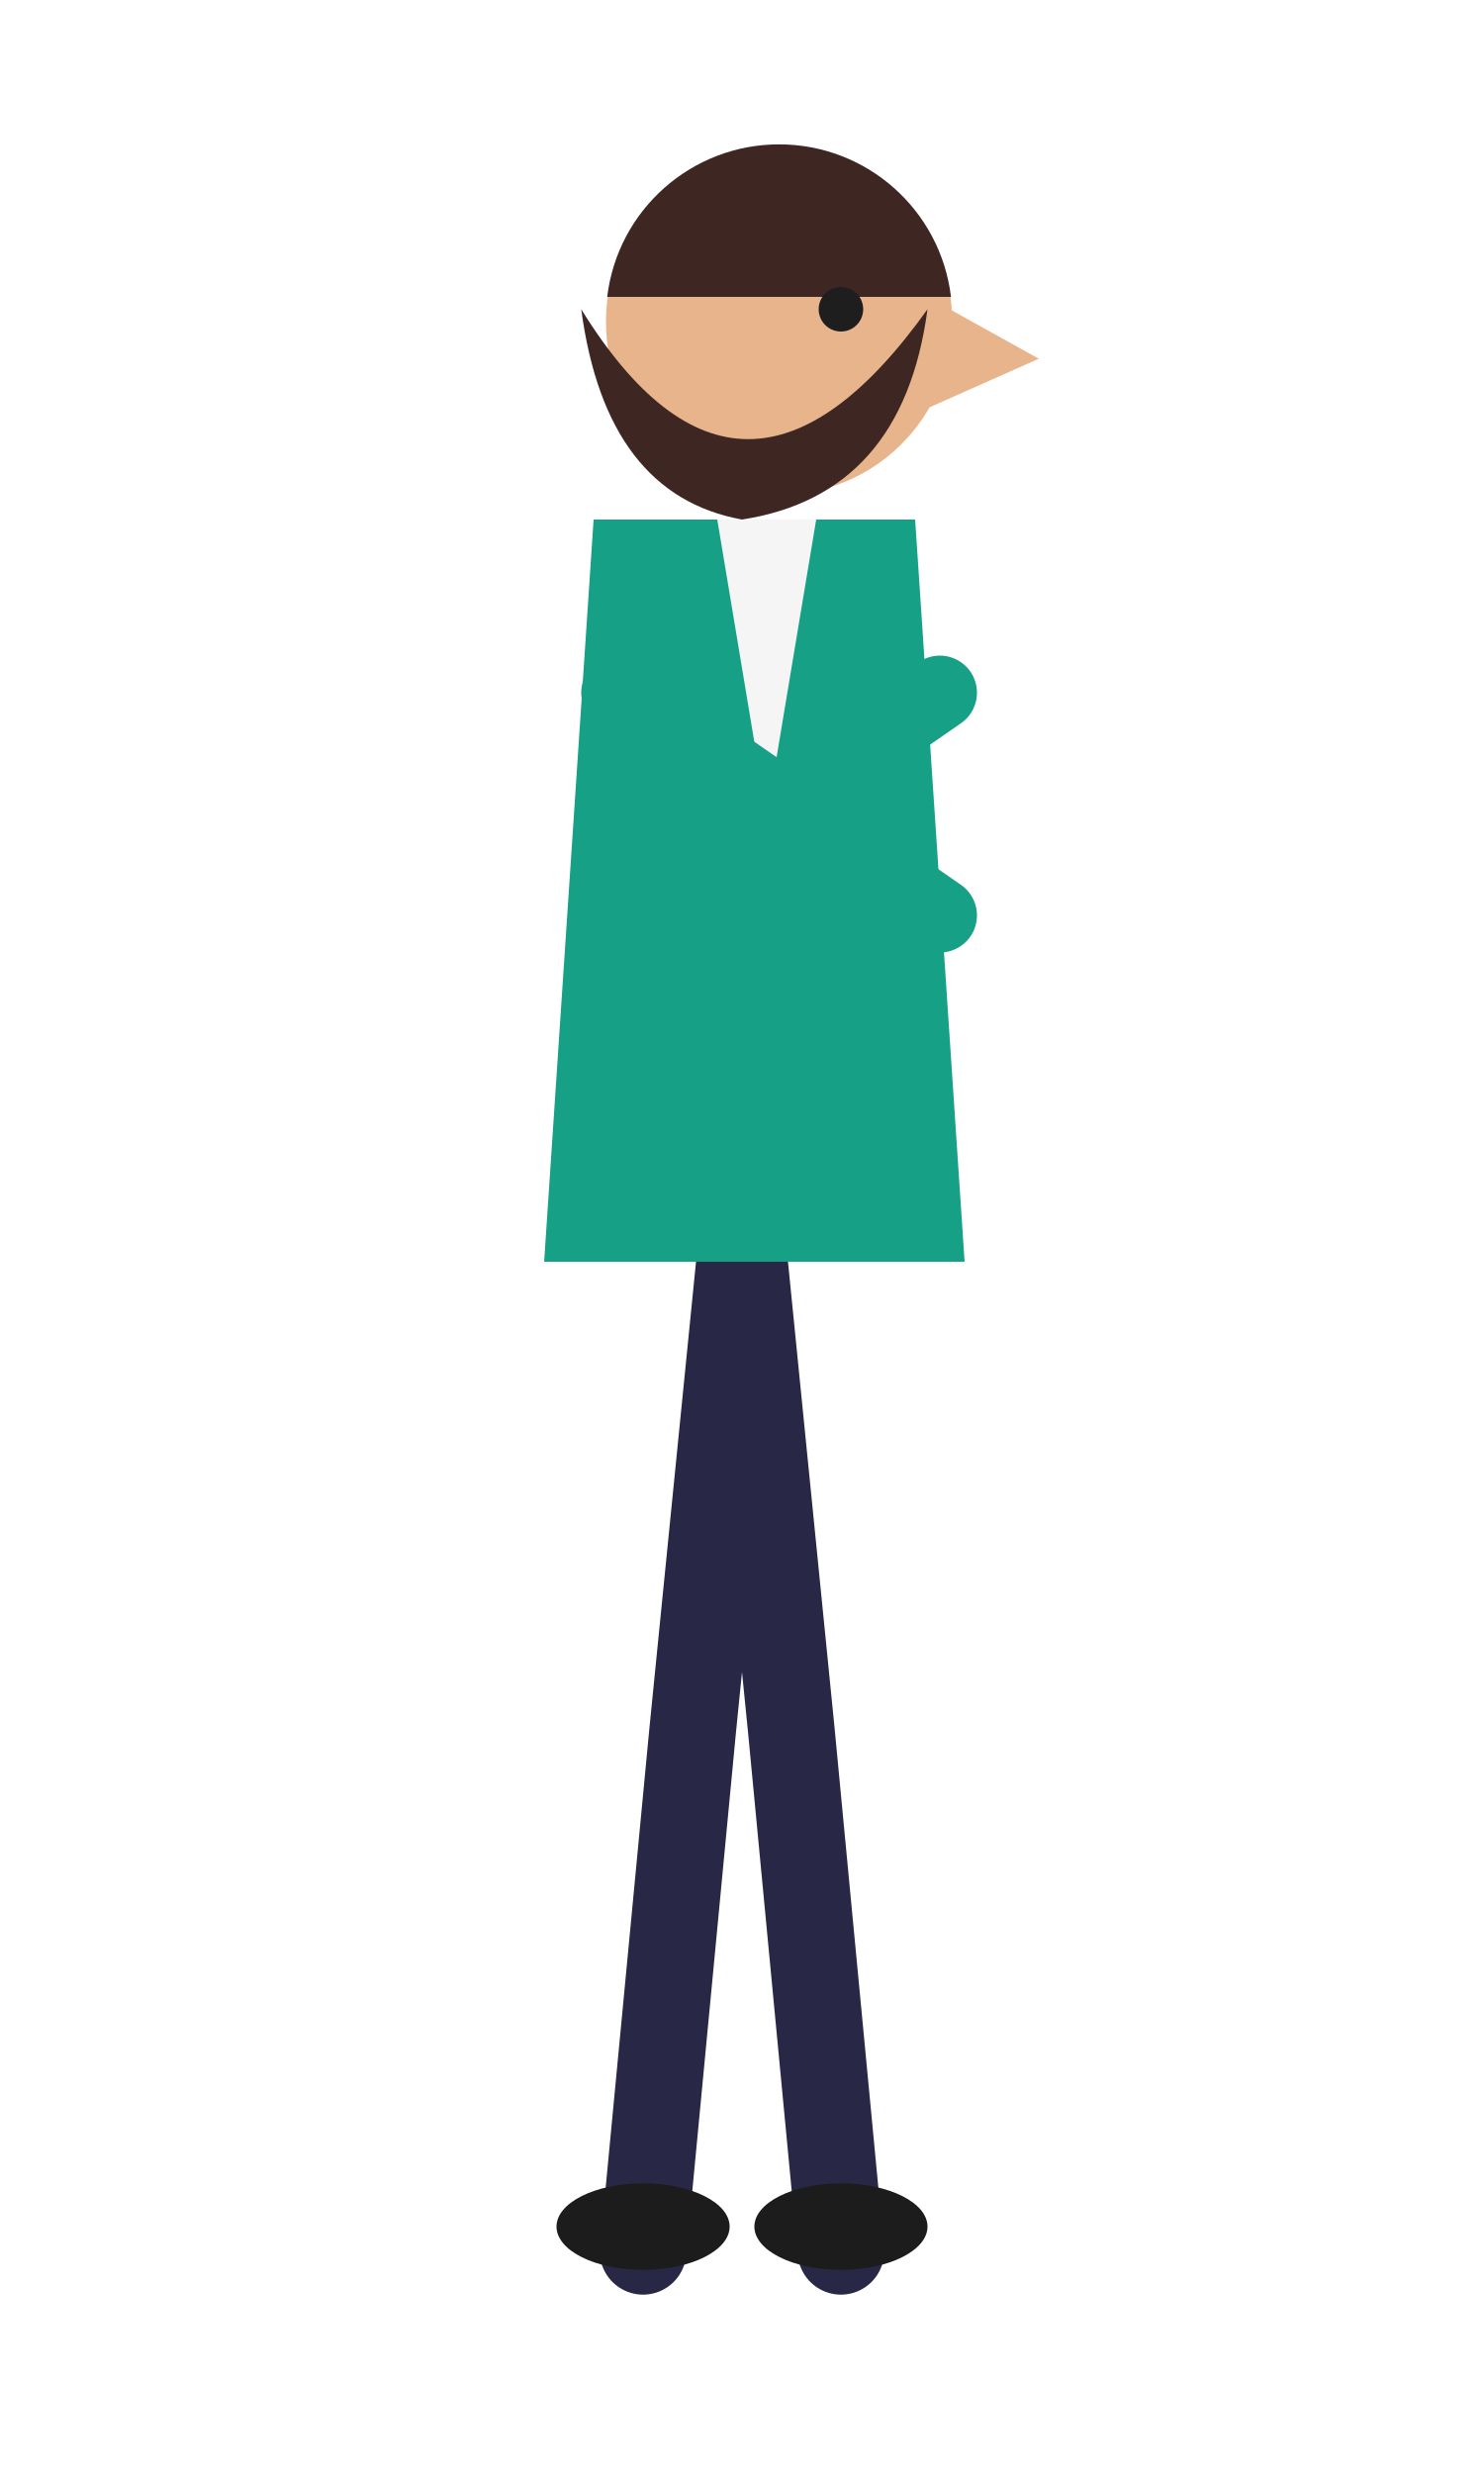
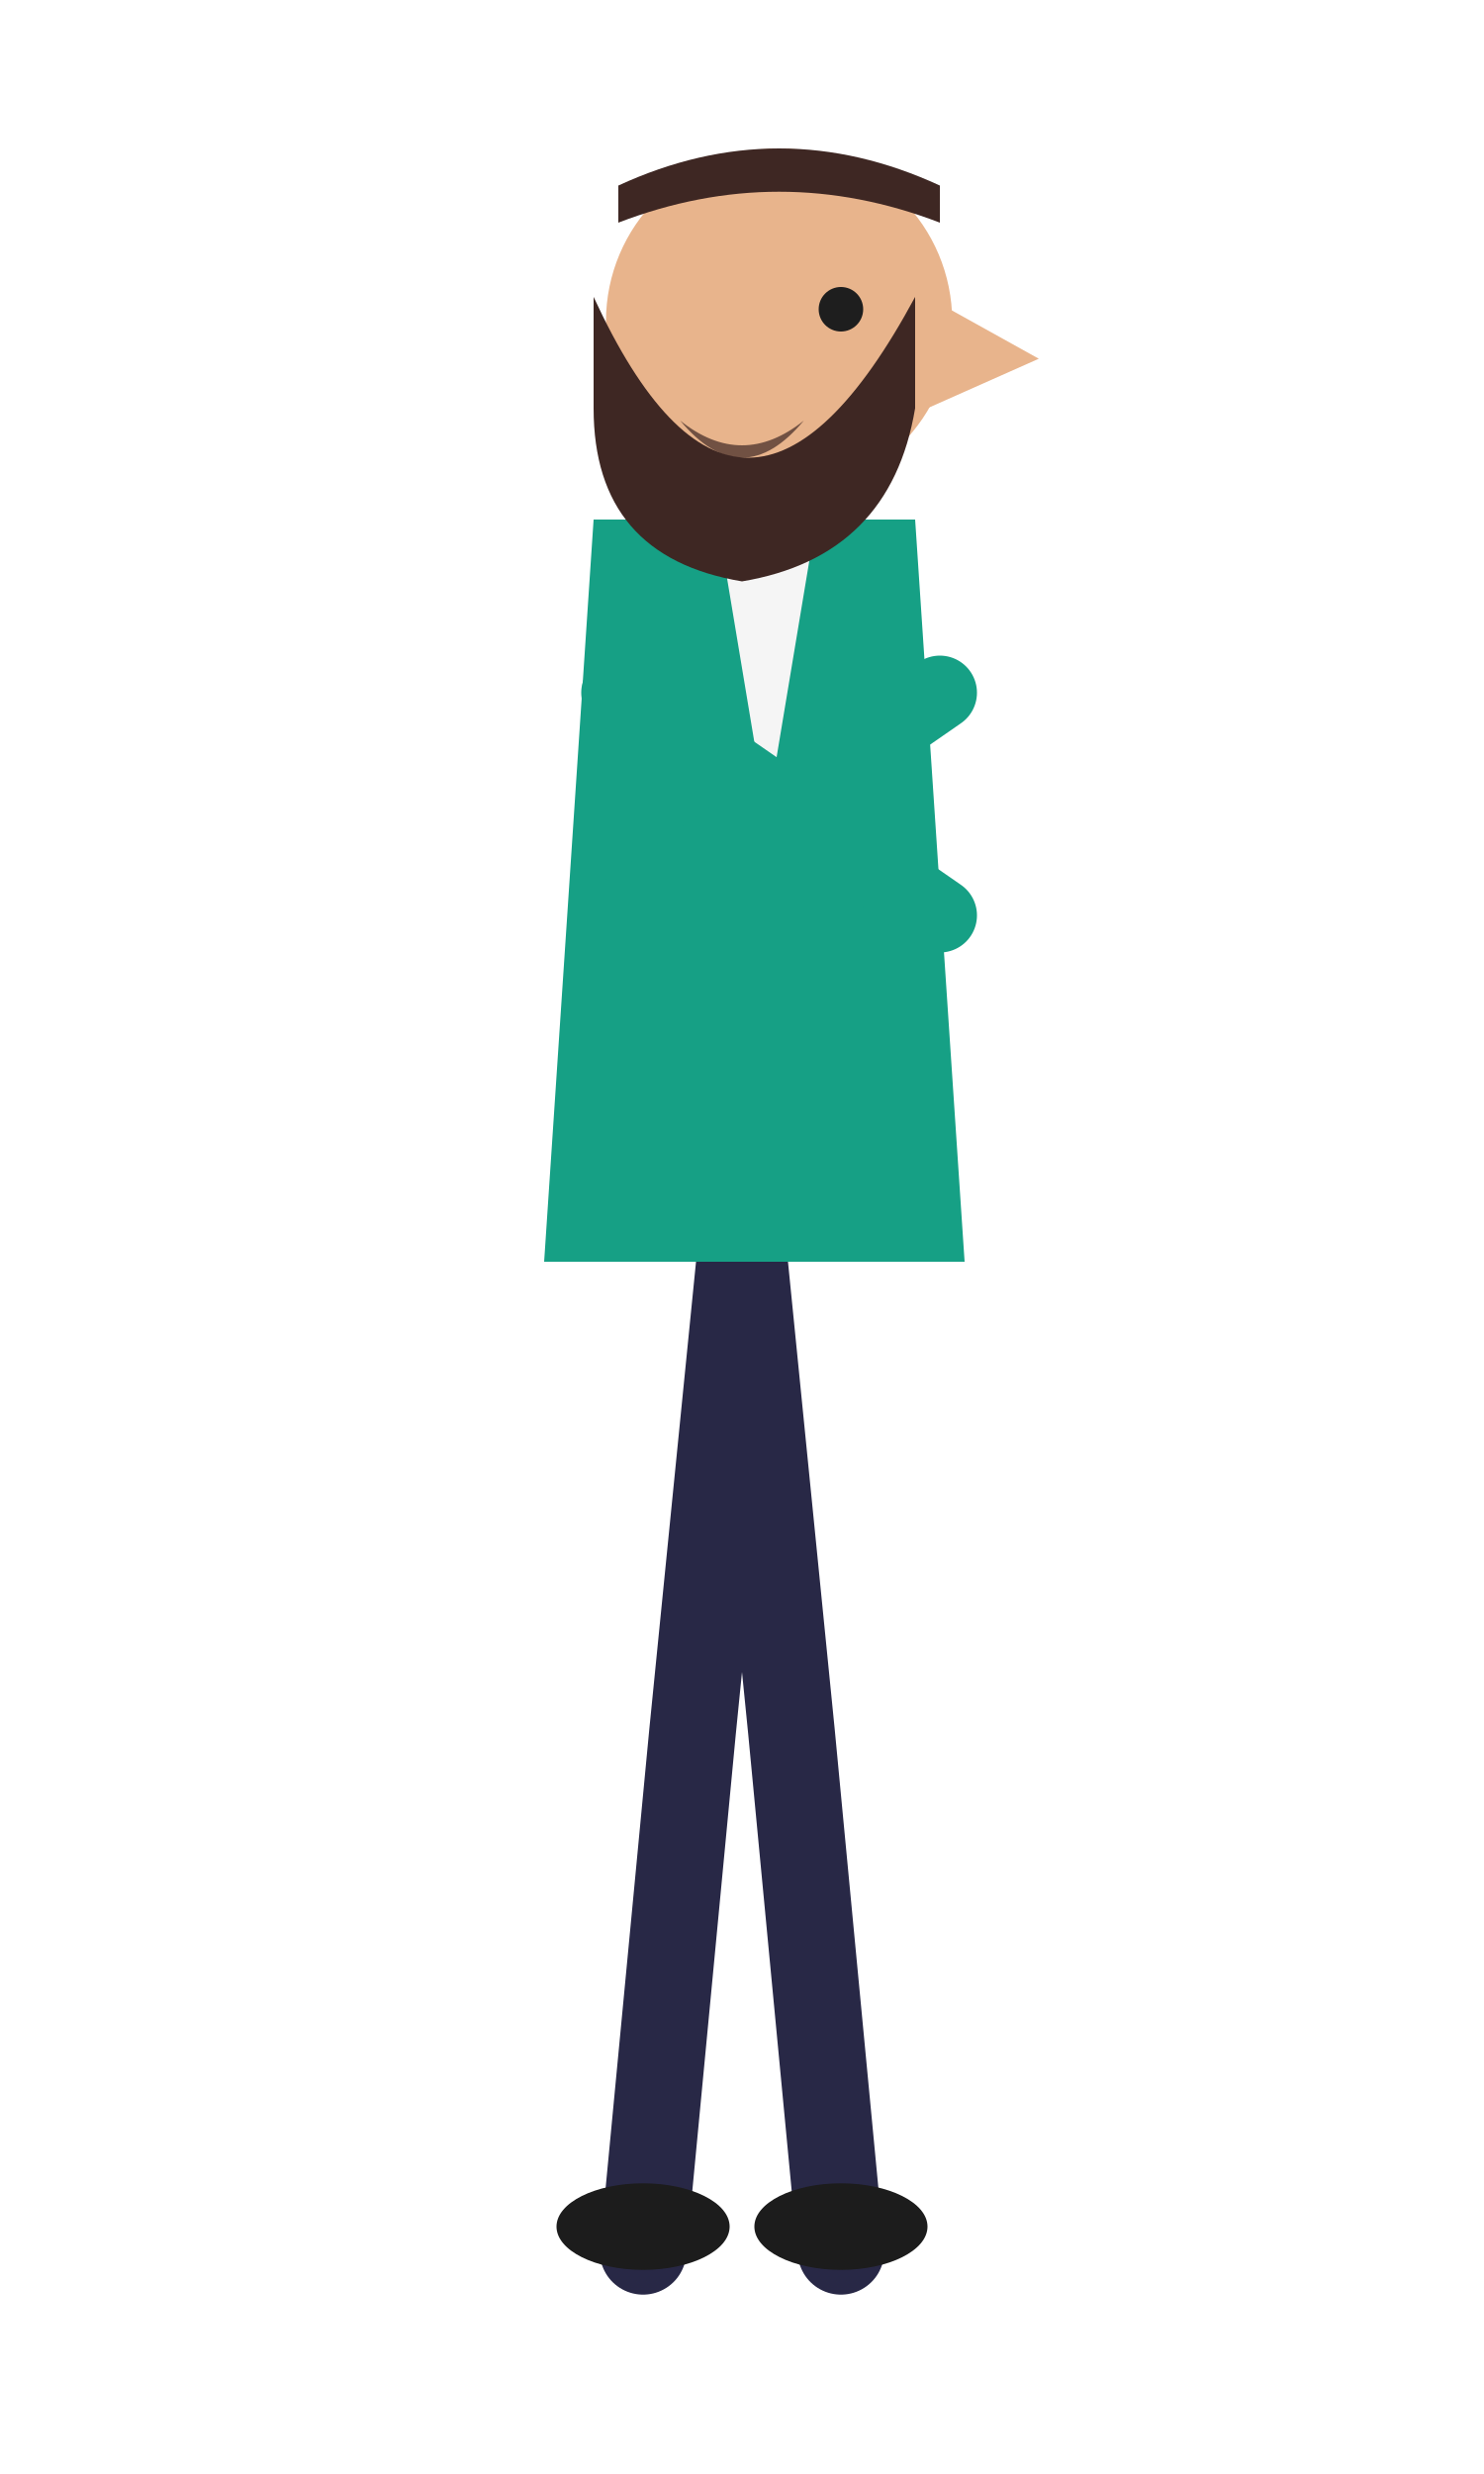
<svg xmlns="http://www.w3.org/2000/svg" viewBox="0 0 120 200" width="120" height="200">
  <g stroke="#282846" stroke-width="7" stroke-linecap="round" fill="none" stroke-linejoin="round">
    <path d="M60 100 L64 140 L68 182 M60 100 L56 140 L52 182" />
  </g>
  <ellipse cx="68" cy="180" rx="7" ry="3.5" fill="#1c1c1c" />
  <ellipse cx="52" cy="180" rx="7" ry="3.5" fill="#1c1c1c" />
  <path d="M48 42 L74 42 L78 102 L44 102 Z" fill="#16a085" />
  <path d="M58 42 L66 42 L62 66 Z" fill="#f5f5f5" />
  <g stroke="#16a085" stroke-width="6" stroke-linecap="round" fill="none">
    <path d="M50 56 L76 74 M50 74 L76 56" />
  </g>
  <circle cx="63" cy="26" r="14" fill="#e8b48c" />
  <path d="M75 24 L84 29 L75 33 Z" fill="#e8b48c" />
-   <path d="M49.1 24 A14 14 0 0 1 76.9 24 Z" fill="#3e2723" />
+   <path d="M50 15 Q63 9 76 15 L76 18 Q63 13 50 18 Z" fill="#3e2723" />
  <circle cx="68" cy="25" r="1.8" fill="#1e1e1e" />
-   <path d="M47 25 Q60 46 75 25 Q73 40 60 42 Q49 40 47 25 Z" fill="#3e2723" />
+   <path d="M48 24 Q60 50 74 24 L74 33 Q72 45 60 47 Q48 45 48 33 Z" fill="#3e2723" />
+   <path d="M55 34 Q60 38 65 34 Q60 40 55 34 Z" fill="#3e2723" opacity="0.7" />
</svg>
